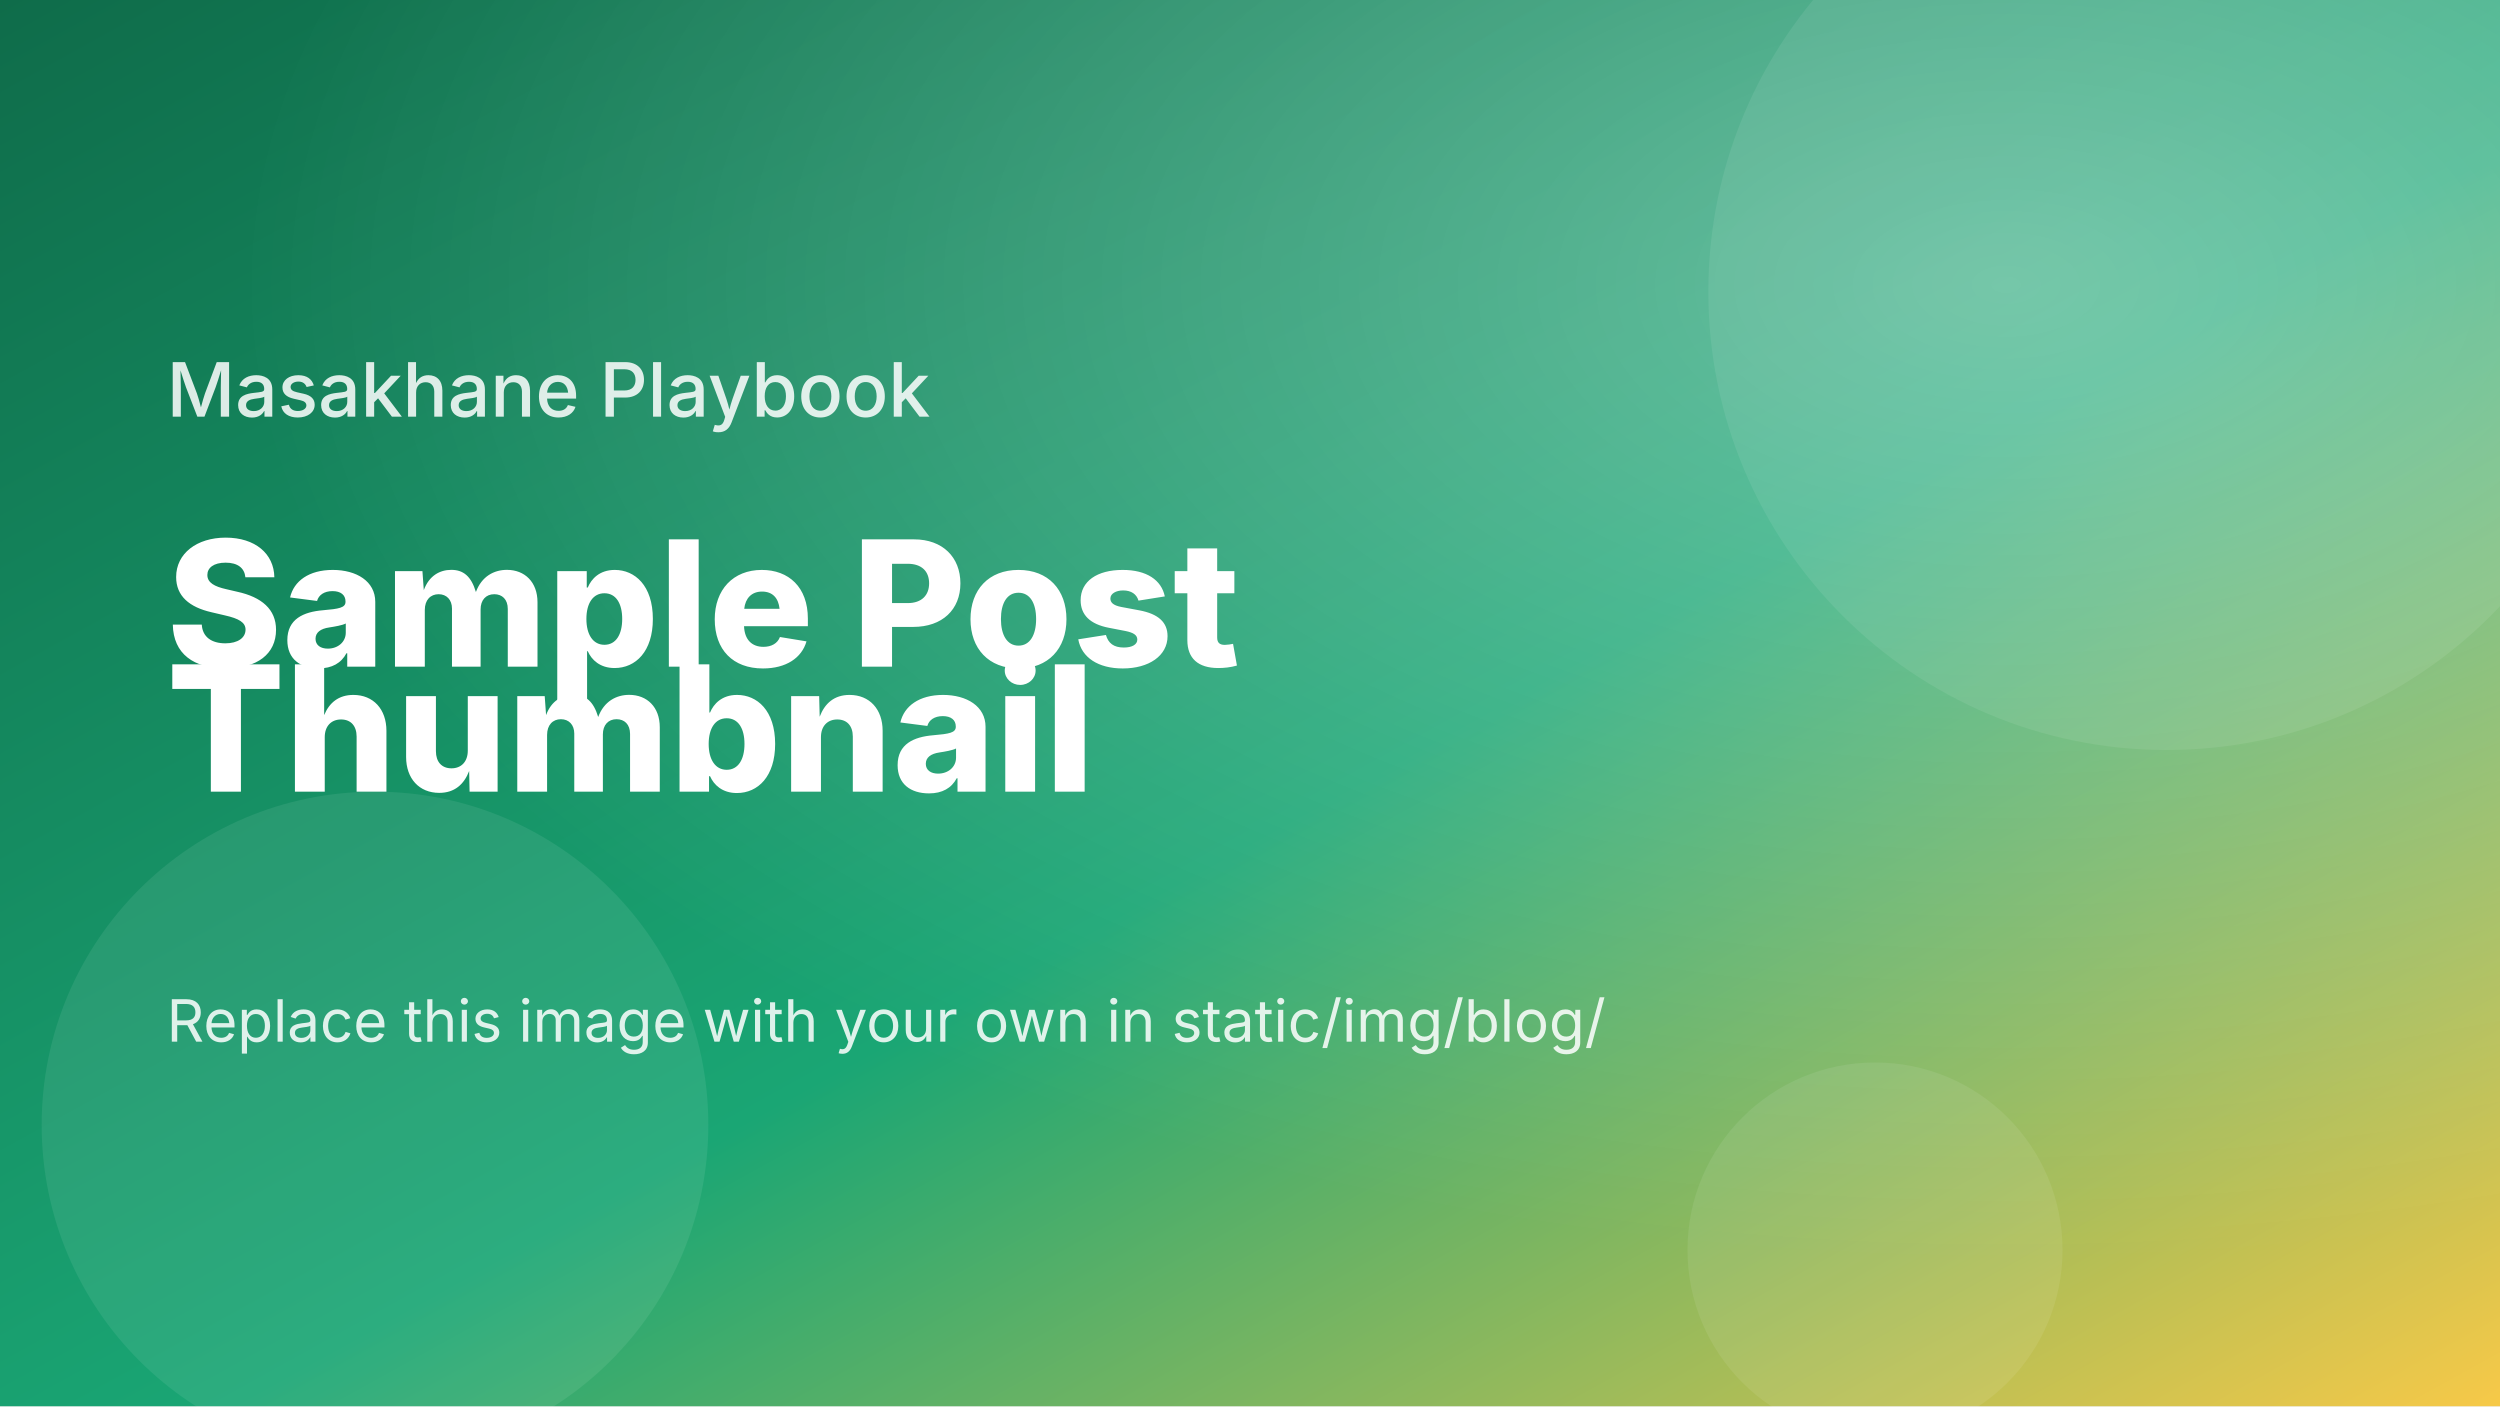
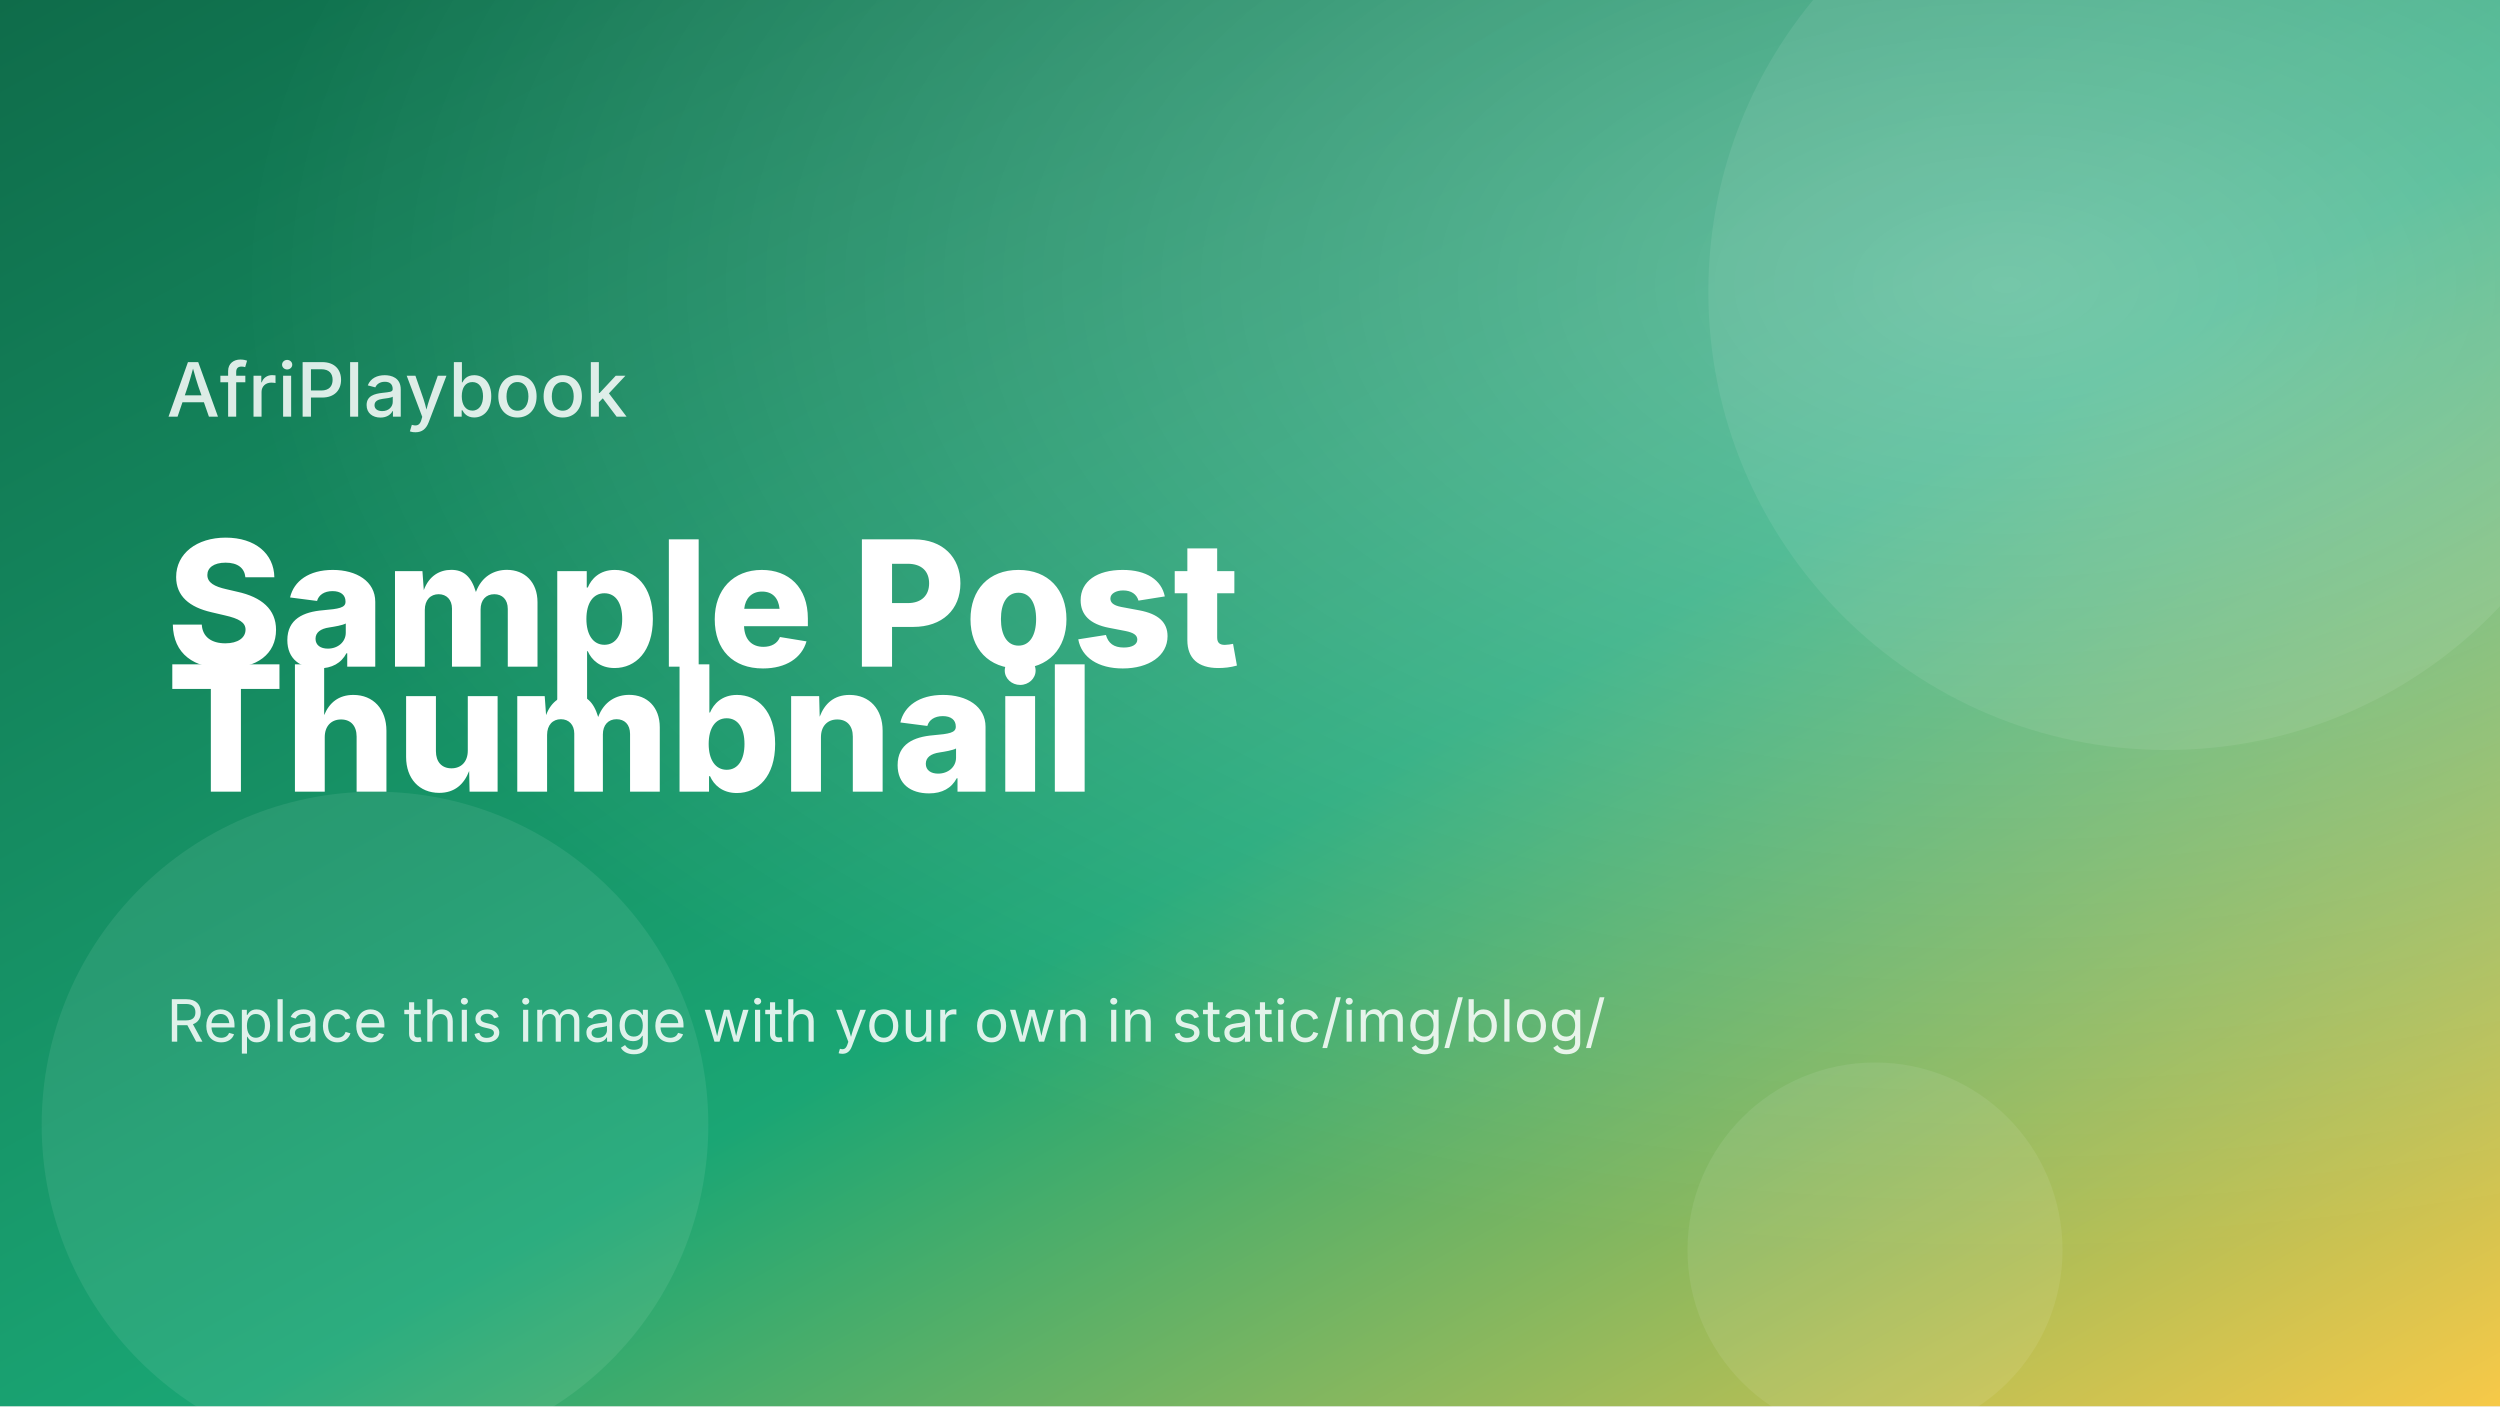
<svg xmlns="http://www.w3.org/2000/svg" viewBox="0 0 1200 675" role="img" aria-label="Sample blog post thumbnail">
  <defs>
    <linearGradient id="bg" x1="0" y1="0" x2="1" y2="1">
      <stop offset="0%" stop-color="#0f6c4a" />
      <stop offset="55%" stop-color="#1aa674" />
      <stop offset="100%" stop-color="#f7c948" />
    </linearGradient>
    <radialGradient id="glow" cx="0.8" cy="0.2" r="0.7">
      <stop offset="0%" stop-color="#ffffff" stop-opacity="0.35" />
      <stop offset="100%" stop-color="#ffffff" stop-opacity="0" />
    </radialGradient>
  </defs>
  <rect width="1200" height="675" fill="url(#bg)" />
  <rect width="1200" height="675" fill="url(#glow)" />
  <g fill="#ffffff" fill-opacity="0.08">
    <circle cx="180" cy="540" r="160" />
    <circle cx="1040" cy="140" r="220" />
    <circle cx="900" cy="600" r="90" />
  </g>
  <g font-family="Inter, system-ui, sans-serif" fill="#ffffff">
-     <text x="80" y="200" font-size="36" font-weight="500" opacity="0.85">Masakhane Playbook</text>
+     <text x="80" y="200" font-size="36" font-weight="500" opacity="0.85">AfriPlaybook</text>
    <text x="80" y="320" font-size="84" font-weight="800">Sample Post</text>
    <text x="80" y="380" font-size="84" font-weight="800">Thumbnail</text>
    <text x="80" y="500" font-size="28" opacity="0.85">Replace this image with your own in static/img/blog/</text>
  </g>
</svg>
